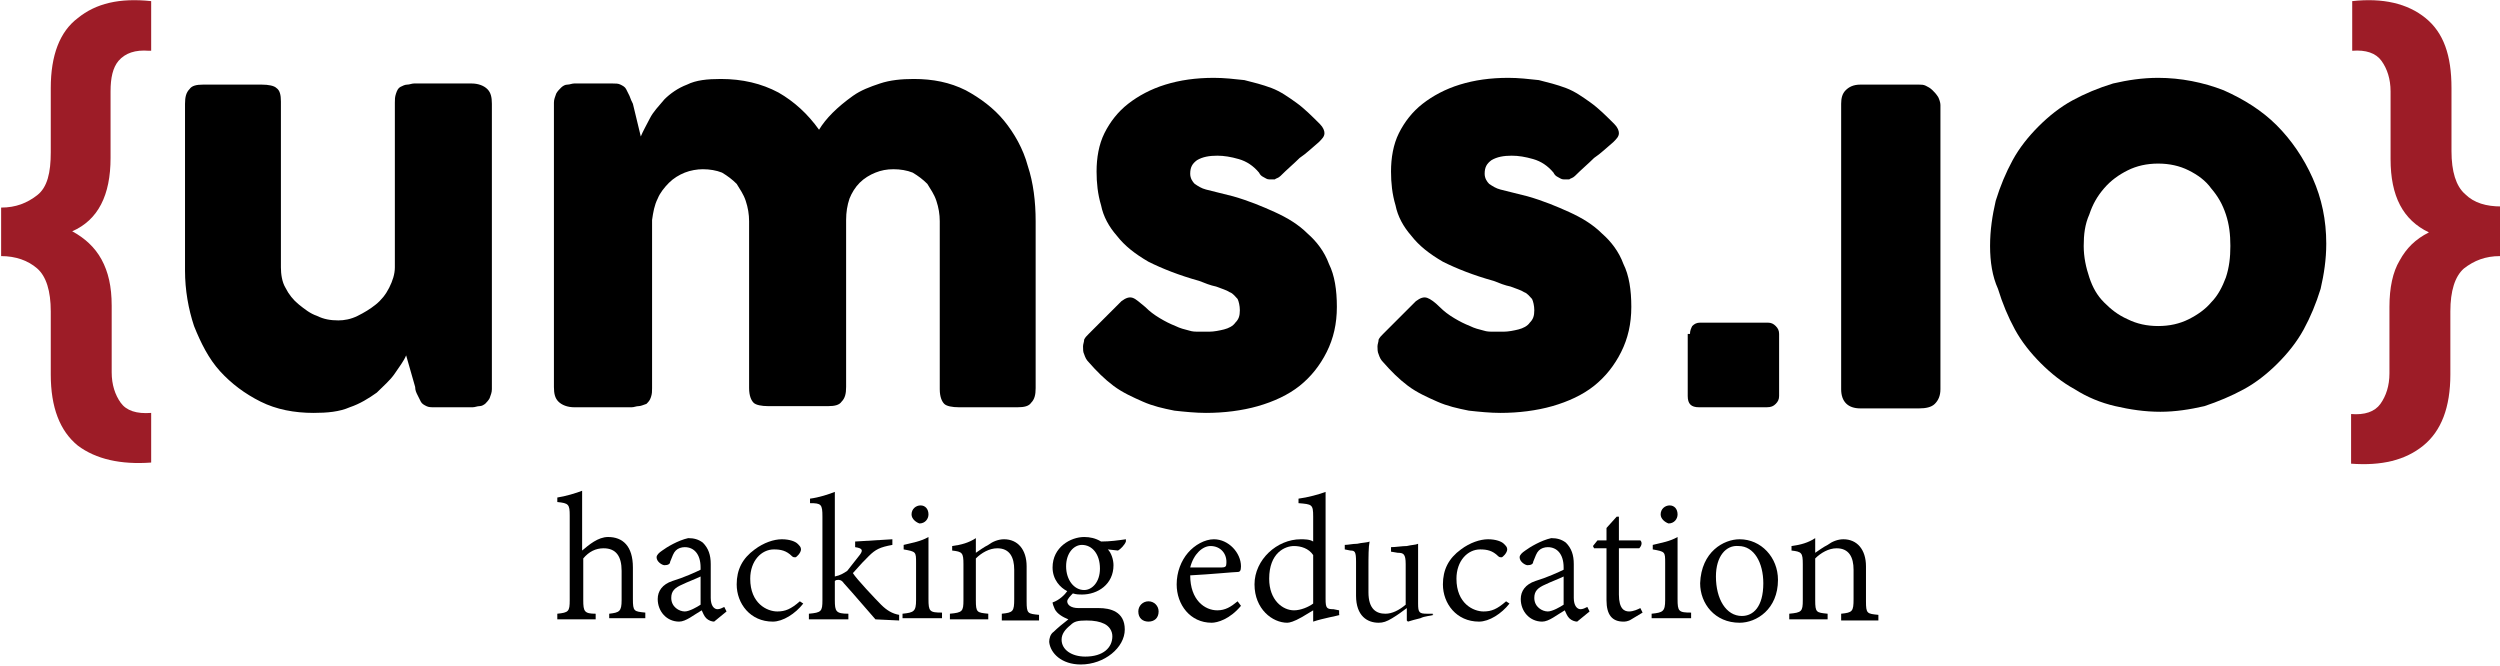
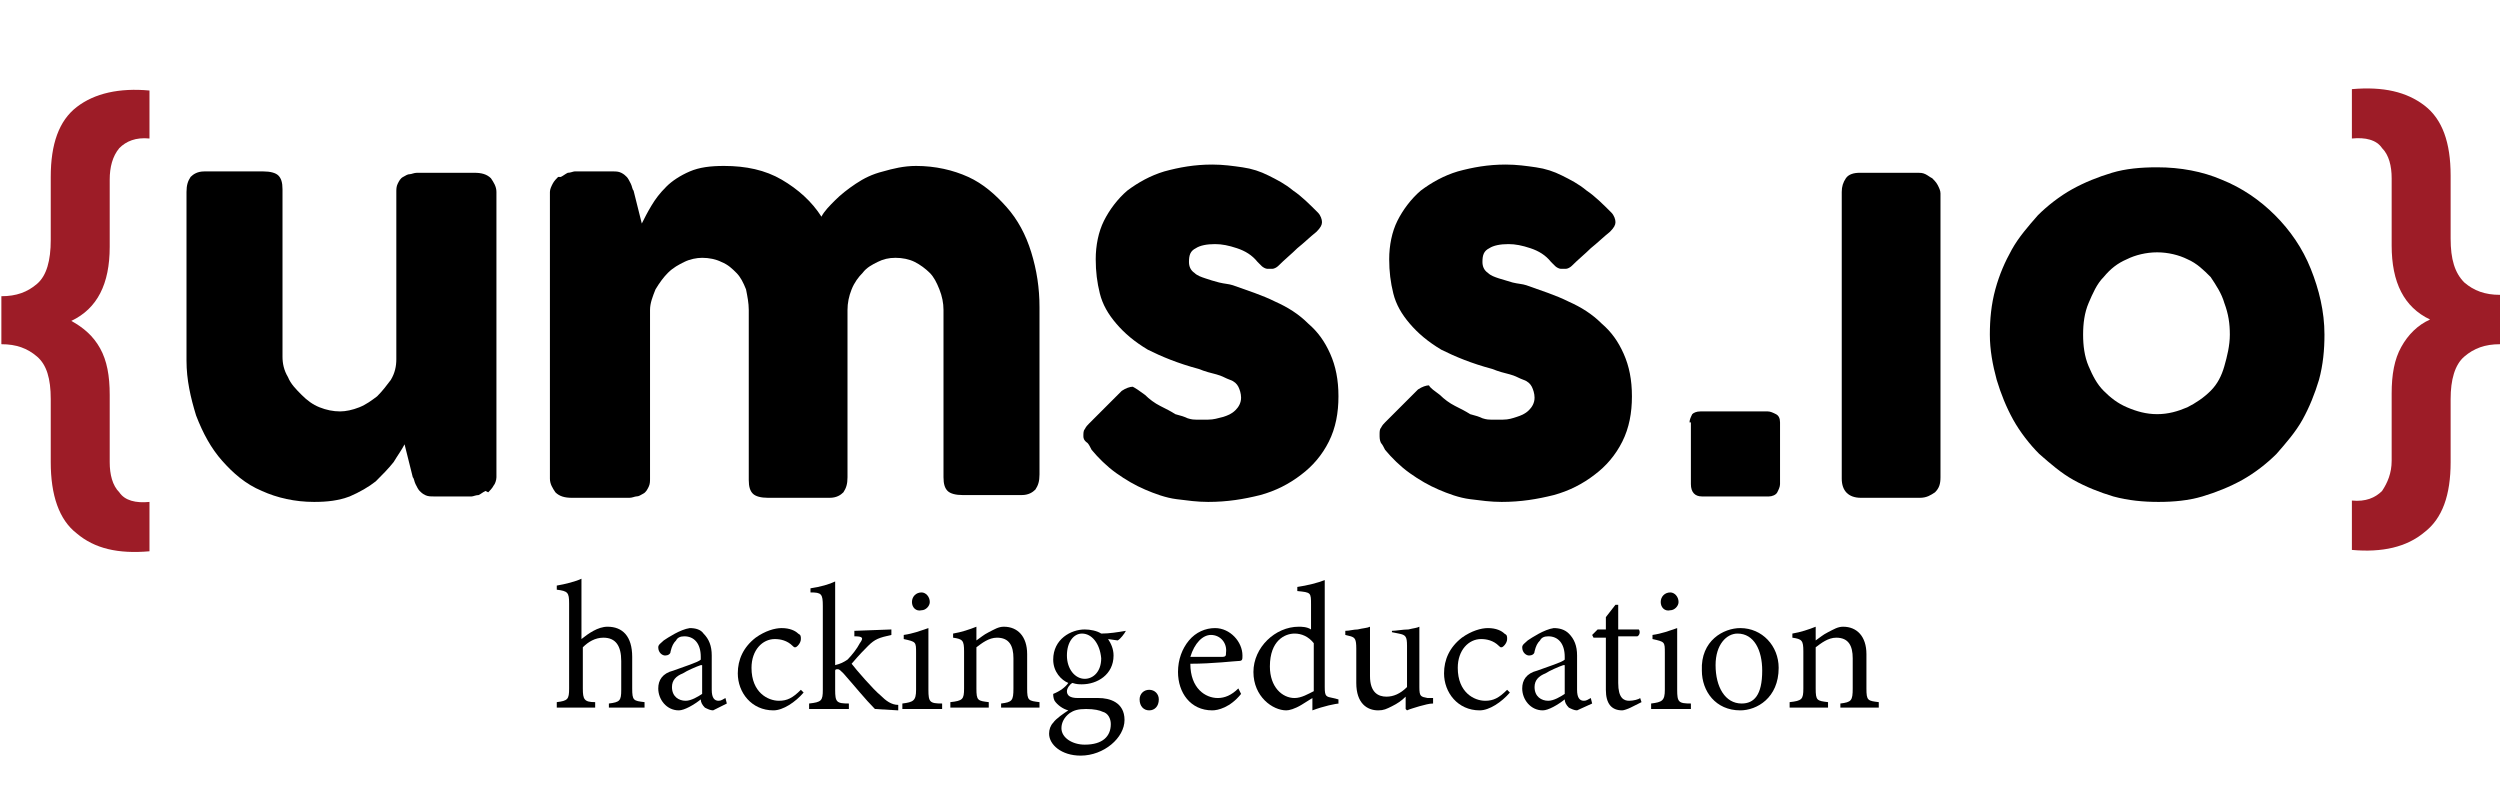
- <svg xmlns="http://www.w3.org/2000/svg" version="1.1" id="Layer_1" x="0px" y="0px" viewBox="0 0 221.6 59" style="enable-background:new 0 0 221.6 59;" xml:space="preserve">
+ <svg xmlns="http://www.w3.org/2000/svg" version="1.1" id="Layer_1" x="0px" y="0px" viewBox="0 0 182.3 59" style="enable-background:new 0 0 182.3 59;" xml:space="preserve">
  <style type="text/css">
	.st0{fill:#9D1C27;}
</style>
  <g>
    <g>
-       <path class="st0" d="M13.2,4.5c-1.2-0.1-2.1,0.2-2.7,0.9C10,6,9.8,6.9,9.8,8.1V14c0,3.3-1.1,5.5-3.4,6.5c1.1,0.6,2,1.4,2.6,2.5    c0.6,1.1,0.9,2.4,0.9,4.1V33c0,1.1,0.3,2,0.8,2.7c0.5,0.7,1.4,1,2.7,0.9v4.4c-2.7,0.2-4.9-0.3-6.5-1.5c-1.6-1.3-2.4-3.4-2.4-6.3    v-5.6c0-1.8-0.4-3.1-1.2-3.8c-0.8-0.7-1.9-1.1-3.2-1.1v-4.3c1.3,0,2.3-0.4,3.2-1.1s1.2-2,1.2-3.8V7.8c0-2.9,0.8-5,2.4-6.2    c1.6-1.3,3.7-1.8,6.5-1.5V4.5z" />
-       <path d="M43.1,35.7c-0.2,0.2-0.4,0.3-0.6,0.3c-0.2,0-0.4,0.1-0.6,0.1h-3.4c-0.3,0-0.5,0-0.7-0.1c-0.2-0.1-0.4-0.2-0.5-0.4    c-0.1-0.2-0.2-0.4-0.3-0.6c-0.1-0.2-0.2-0.4-0.2-0.7L36,31.5c-0.2,0.5-0.6,1-1,1.6c-0.4,0.6-1,1.1-1.6,1.7c-0.7,0.5-1.5,1-2.4,1.3    c-0.9,0.4-2,0.5-3.2,0.5c-1.7,0-3.3-0.3-4.7-1c-1.4-0.7-2.6-1.6-3.6-2.7c-1-1.1-1.7-2.5-2.3-4c-0.5-1.5-0.8-3.2-0.8-4.9V9.2    c0-0.6,0.1-1,0.4-1.3c0.2-0.3,0.6-0.4,1.2-0.4h5.2c0.6,0,1.1,0.1,1.3,0.3C24.8,8,24.9,8.4,24.9,9v14.7c0,0.6,0.1,1.3,0.4,1.8    c0.3,0.6,0.7,1.1,1.2,1.5c0.5,0.4,1,0.8,1.6,1c0.6,0.3,1.2,0.4,1.9,0.4c0.5,0,1.1-0.1,1.7-0.4c0.6-0.3,1.1-0.6,1.6-1    c0.5-0.4,0.9-0.9,1.2-1.5c0.3-0.6,0.5-1.2,0.5-1.8V9.1c0-0.3,0-0.5,0.1-0.8c0.1-0.3,0.2-0.5,0.4-0.6c0.2-0.1,0.4-0.2,0.6-0.2    c0.2,0,0.4-0.1,0.6-0.1h5.1c0.6,0,1.1,0.2,1.4,0.5c0.3,0.3,0.4,0.7,0.4,1.3v25.3c0,0.3-0.1,0.5-0.2,0.8c-0.1,0.2-0.3,0.4-0.5,0.6    L43.1,35.7z" />
-       <path d="M49.7,7.8c0.2-0.2,0.4-0.3,0.6-0.3c0.2,0,0.4-0.1,0.6-0.1h3.4c0.3,0,0.5,0,0.7,0.1c0.2,0.1,0.4,0.2,0.5,0.4    c0.1,0.2,0.2,0.4,0.3,0.6C55.9,8.8,56,9,56.1,9.2l0.7,2.9c0.2-0.5,0.5-1,0.8-1.6c0.3-0.6,0.8-1.1,1.3-1.7c0.5-0.5,1.2-1,2-1.3    c0.8-0.4,1.8-0.5,3-0.5c1.9,0,3.6,0.4,5.1,1.2c1.4,0.8,2.6,1.9,3.6,3.3c0.3-0.5,0.7-1,1.2-1.5c0.5-0.5,1.1-1,1.8-1.5    c0.7-0.5,1.5-0.8,2.4-1.1c0.9-0.3,1.9-0.4,3-0.4c1.7,0,3.2,0.3,4.6,1c1.3,0.7,2.5,1.6,3.4,2.7c0.9,1.1,1.7,2.5,2.1,4    c0.5,1.5,0.7,3.2,0.7,4.9v14.8c0,0.6-0.1,1-0.4,1.3c-0.2,0.3-0.6,0.4-1.2,0.4H85c-0.6,0-1.1-0.1-1.3-0.3c-0.2-0.2-0.4-0.6-0.4-1.3    V19.6c0-0.6-0.1-1.2-0.3-1.8c-0.2-0.6-0.5-1-0.8-1.5c-0.4-0.4-0.8-0.7-1.3-1c-0.5-0.2-1.1-0.3-1.7-0.3c-0.6,0-1.1,0.1-1.6,0.3    c-0.5,0.2-1,0.5-1.4,0.9c-0.4,0.4-0.7,0.9-0.9,1.4c-0.2,0.6-0.3,1.2-0.3,1.9v14.8c0,0.6-0.1,1-0.4,1.3c-0.2,0.3-0.6,0.4-1.2,0.4    h-0.5h-0.2h-4.6c-0.6,0-1.1-0.1-1.3-0.3c-0.2-0.2-0.4-0.6-0.4-1.3V19.6c0-0.6-0.1-1.2-0.3-1.8c-0.2-0.6-0.5-1-0.8-1.5    c-0.4-0.4-0.8-0.7-1.3-1c-0.5-0.2-1.1-0.3-1.7-0.3c-0.5,0-1.1,0.1-1.6,0.3c-0.5,0.2-1,0.5-1.4,0.9c-0.4,0.4-0.8,0.9-1,1.4    c-0.3,0.6-0.4,1.2-0.5,1.9v14.9c0,0.3,0,0.5-0.1,0.8c-0.1,0.3-0.2,0.4-0.4,0.6C57,35.9,56.8,36,56.6,36c-0.2,0-0.4,0.1-0.6,0.1    h-5.1c-0.6,0-1.1-0.2-1.4-0.5c-0.3-0.3-0.4-0.7-0.4-1.3V9.1c0-0.3,0.1-0.5,0.2-0.8c0.1-0.2,0.3-0.4,0.5-0.6L49.7,7.8z" />
-       <path d="M101.5,27.2c0.4,0.4,0.8,0.7,1.3,1c0.5,0.3,0.9,0.5,1.4,0.7c0.4,0.2,0.8,0.3,1.2,0.4c0.3,0.1,0.6,0.1,0.7,0.1    c0.3,0,0.6,0,1.1,0c0.4,0,0.9-0.1,1.3-0.2c0.4-0.1,0.8-0.3,1-0.6c0.3-0.3,0.4-0.6,0.4-1.1c0-0.4-0.1-0.8-0.2-1    c-0.2-0.2-0.4-0.5-0.7-0.6c-0.3-0.2-0.7-0.3-1.2-0.5c-0.5-0.1-1-0.3-1.5-0.5c-1.8-0.5-3.3-1.1-4.5-1.7c-1.2-0.7-2.1-1.4-2.8-2.3    c-0.7-0.8-1.2-1.7-1.4-2.7c-0.3-1-0.4-2-0.4-3c0-1.2,0.2-2.4,0.7-3.4c0.5-1,1.2-1.9,2.1-2.6c0.9-0.7,2-1.3,3.3-1.7    c1.3-0.4,2.7-0.6,4.3-0.6c0.9,0,1.8,0.1,2.7,0.2c0.8,0.2,1.6,0.4,2.4,0.7c0.8,0.3,1.5,0.8,2.2,1.3c0.7,0.5,1.4,1.2,2.1,1.9    c0.3,0.3,0.4,0.6,0.4,0.8c0,0.3-0.2,0.5-0.5,0.8c-0.6,0.5-1.1,1-1.7,1.4c-0.5,0.5-1.1,1-1.7,1.6c-0.2,0.2-0.4,0.2-0.5,0.3    c-0.2,0-0.4,0-0.5,0c-0.2,0-0.3-0.1-0.5-0.2c-0.2-0.1-0.3-0.2-0.4-0.4c-0.5-0.6-1.1-1-1.8-1.2c-0.7-0.2-1.3-0.3-1.9-0.3    c-0.7,0-1.3,0.1-1.8,0.4c-0.4,0.3-0.6,0.6-0.6,1.2c0,0.4,0.2,0.7,0.4,0.9c0.3,0.2,0.6,0.4,1,0.5c0.4,0.1,0.8,0.2,1.2,0.3    c0.4,0.1,0.8,0.2,1.2,0.3c1.4,0.4,2.6,0.9,3.7,1.4c1.1,0.5,2.1,1.1,2.9,1.9c0.8,0.7,1.5,1.6,1.9,2.7c0.5,1,0.7,2.3,0.7,3.8    c0,1.5-0.3,2.8-0.9,4c-0.6,1.2-1.4,2.2-2.4,3c-1,0.8-2.3,1.4-3.7,1.8c-1.4,0.4-3,0.6-4.6,0.6c-0.9,0-1.9-0.1-2.8-0.2    c-1-0.2-1.9-0.4-2.8-0.8c-0.9-0.4-1.8-0.8-2.6-1.4c-0.8-0.6-1.5-1.3-2.2-2.1c-0.2-0.2-0.3-0.4-0.4-0.7C96,31.2,96,31,96,30.7    c0-0.2,0.1-0.4,0.1-0.6c0.1-0.2,0.2-0.3,0.4-0.5l2.9-2.9c0.4-0.3,0.7-0.4,1-0.3C100.7,26.5,101,26.8,101.5,27.2z" />
-       <path d="M127.6,27.2c0.4,0.4,0.8,0.7,1.3,1c0.5,0.3,0.9,0.5,1.4,0.7c0.4,0.2,0.8,0.3,1.2,0.4c0.3,0.1,0.6,0.1,0.7,0.1    c0.3,0,0.7,0,1.1,0c0.4,0,0.9-0.1,1.3-0.2c0.4-0.1,0.8-0.3,1-0.6c0.3-0.3,0.4-0.6,0.4-1.1c0-0.4-0.1-0.8-0.2-1    c-0.2-0.2-0.4-0.5-0.7-0.6c-0.3-0.2-0.7-0.3-1.2-0.5c-0.5-0.1-1-0.3-1.5-0.5c-1.8-0.5-3.3-1.1-4.5-1.7c-1.2-0.7-2.1-1.4-2.8-2.3    c-0.7-0.8-1.2-1.7-1.4-2.7c-0.3-1-0.4-2-0.4-3c0-1.2,0.2-2.4,0.7-3.4c0.5-1,1.2-1.9,2.1-2.6c0.9-0.7,2-1.3,3.3-1.7    c1.3-0.4,2.7-0.6,4.3-0.6c0.9,0,1.8,0.1,2.7,0.2c0.8,0.2,1.6,0.4,2.4,0.7c0.8,0.3,1.5,0.8,2.2,1.3c0.7,0.5,1.4,1.2,2.1,1.9    c0.3,0.3,0.4,0.6,0.4,0.8c0,0.3-0.2,0.5-0.5,0.8c-0.6,0.5-1.1,1-1.7,1.4c-0.5,0.5-1.1,1-1.7,1.6c-0.2,0.2-0.4,0.2-0.5,0.3    c-0.2,0-0.4,0-0.5,0c-0.2,0-0.3-0.1-0.5-0.2c-0.2-0.1-0.3-0.2-0.4-0.4c-0.5-0.6-1.1-1-1.8-1.2c-0.7-0.2-1.3-0.3-1.9-0.3    c-0.7,0-1.3,0.1-1.8,0.4c-0.4,0.3-0.6,0.6-0.6,1.2c0,0.4,0.2,0.7,0.4,0.9c0.3,0.2,0.6,0.4,1,0.5c0.4,0.1,0.8,0.2,1.2,0.3    c0.4,0.1,0.8,0.2,1.2,0.3c1.4,0.4,2.6,0.9,3.7,1.4c1.1,0.5,2.1,1.1,2.9,1.9c0.8,0.7,1.5,1.6,1.9,2.7c0.5,1,0.7,2.3,0.7,3.8    c0,1.5-0.3,2.8-0.9,4c-0.6,1.2-1.4,2.2-2.4,3c-1,0.8-2.3,1.4-3.7,1.8c-1.4,0.4-3,0.6-4.6,0.6c-0.9,0-1.9-0.1-2.8-0.2    c-1-0.2-1.9-0.4-2.8-0.8c-0.9-0.4-1.8-0.8-2.6-1.4c-0.8-0.6-1.5-1.3-2.2-2.1c-0.2-0.2-0.3-0.4-0.4-0.7c-0.1-0.2-0.1-0.5-0.1-0.7    c0-0.2,0.1-0.4,0.1-0.6c0.1-0.2,0.2-0.3,0.4-0.5l2.9-2.9c0.4-0.3,0.7-0.4,1-0.3C126.8,26.5,127.2,26.8,127.6,27.2z" />
-       <path d="M149.8,29.6c0-0.3,0.1-0.5,0.2-0.7c0.2-0.2,0.4-0.3,0.7-0.3h6c0.3,0,0.5,0.1,0.7,0.3c0.2,0.2,0.3,0.4,0.3,0.7v5.5    c0,0.3-0.1,0.5-0.3,0.7c-0.2,0.2-0.4,0.3-0.8,0.3h-6c-0.7,0-1-0.3-1-1V29.6z" />
-       <path d="M163.2,9.2c0-0.5,0.1-0.9,0.4-1.2c0.3-0.3,0.7-0.5,1.3-0.5h5.2c0.2,0,0.4,0,0.6,0.1c0.2,0.1,0.4,0.2,0.6,0.4    c0.2,0.2,0.3,0.3,0.5,0.6c0.1,0.2,0.2,0.5,0.2,0.7v25.2c0,0.6-0.2,1-0.5,1.3c-0.3,0.3-0.8,0.4-1.4,0.4h-5.2    c-1.1,0-1.7-0.6-1.7-1.7V9.2z" />
-       <path d="M176.4,21.8c0-1.4,0.2-2.7,0.5-4c0.4-1.3,0.9-2.5,1.5-3.6c0.6-1.1,1.4-2.1,2.3-3c0.9-0.9,1.9-1.7,3-2.3    c1.1-0.6,2.3-1.1,3.6-1.5c1.3-0.3,2.6-0.5,4-0.5c2,0,4,0.4,5.8,1.1c1.8,0.8,3.4,1.8,4.7,3.1c1.3,1.3,2.4,2.9,3.2,4.7    c0.8,1.8,1.2,3.7,1.2,5.8c0,1.4-0.2,2.7-0.5,4c-0.4,1.3-0.9,2.5-1.5,3.6c-0.6,1.1-1.4,2.1-2.3,3c-0.9,0.9-1.9,1.7-3,2.3    c-1.1,0.6-2.3,1.1-3.5,1.5c-1.3,0.3-2.6,0.5-3.9,0.5c-1.4,0-2.7-0.2-4-0.5c-1.3-0.3-2.5-0.8-3.6-1.5c-1.1-0.6-2.1-1.4-3-2.3    c-0.9-0.9-1.7-1.9-2.3-3c-0.6-1.1-1.1-2.3-1.5-3.6C176.6,24.5,176.4,23.2,176.4,21.8z M184.7,21.8c0,1,0.2,1.9,0.5,2.8    c0.3,0.9,0.7,1.6,1.3,2.2c0.6,0.6,1.2,1.1,2.1,1.5c0.8,0.4,1.7,0.6,2.7,0.6c1,0,1.9-0.2,2.7-0.6c0.8-0.4,1.5-0.9,2-1.5    c0.6-0.6,1-1.4,1.3-2.2c0.3-0.9,0.4-1.8,0.4-2.8c0-1-0.1-1.9-0.4-2.8c-0.3-0.9-0.7-1.6-1.3-2.3c-0.5-0.7-1.2-1.2-2-1.6    c-0.8-0.4-1.7-0.6-2.7-0.6c-1,0-1.9,0.2-2.7,0.6c-0.8,0.4-1.5,0.9-2.1,1.6c-0.6,0.7-1,1.4-1.3,2.3    C184.8,19.9,184.7,20.8,184.7,21.8z" />
-       <path class="st0" d="M221.6,22.7c-1.3,0-2.3,0.4-3.2,1.1c-0.8,0.7-1.2,2-1.2,3.8v5.6c0,2.9-0.8,5-2.4,6.3    c-1.6,1.3-3.7,1.8-6.4,1.6v-4.4c1.2,0.1,2.1-0.2,2.6-0.9c0.5-0.7,0.8-1.6,0.8-2.7v-5.9c0-1.7,0.3-3.1,0.9-4.1    c0.6-1.1,1.4-1.9,2.6-2.5c-2.3-1.1-3.4-3.2-3.4-6.5V8.1c0-1.1-0.3-2-0.8-2.7c-0.5-0.7-1.4-1-2.6-0.9V0.1c2.7-0.3,4.9,0.2,6.5,1.5    s2.3,3.3,2.3,6.2v5.6c0,1.8,0.4,3.1,1.2,3.8c0.8,0.8,1.9,1.1,3.2,1.1V22.7z" />
+       <path class="st0" d="M10.9,10.1c-1-0.1-1.7,0.2-2.2,0.7C8.2,11.4,8,12.2,8,13.1V18c0,2.7-0.9,4.5-2.8,5.4c0.9,0.5,1.6,1.1,2.1,2    c0.5,0.9,0.7,2,0.7,3.4v4.9c0,0.9,0.2,1.7,0.7,2.2c0.4,0.6,1.2,0.8,2.2,0.7v3.6c-2.3,0.2-4-0.2-5.3-1.3c-1.3-1-1.9-2.8-1.9-5.2    v-4.6c0-1.5-0.3-2.5-1-3.1c-0.7-0.6-1.5-0.9-2.6-0.9v-3.5c1.1,0,1.9-0.3,2.6-0.9c0.7-0.6,1-1.7,1-3.2v-4.6c0-2.4,0.6-4.1,1.9-5.1    c1.3-1,3.1-1.4,5.3-1.2V10.1z" />
+       <path d="M35.4,35.8c-0.2,0.1-0.3,0.2-0.5,0.3c-0.2,0-0.4,0.1-0.5,0.1h-2.8c-0.2,0-0.4,0-0.6-0.1c-0.2-0.1-0.3-0.2-0.4-0.3    c-0.1-0.1-0.2-0.3-0.3-0.5c-0.1-0.2-0.1-0.4-0.2-0.5l-0.6-2.4c-0.2,0.4-0.5,0.8-0.8,1.3c-0.4,0.5-0.8,0.9-1.3,1.4    c-0.5,0.4-1.2,0.8-1.9,1.1c-0.8,0.3-1.6,0.4-2.6,0.4c-1.4,0-2.7-0.3-3.8-0.8c-1.2-0.5-2.1-1.3-2.9-2.2c-0.8-0.9-1.4-2-1.9-3.3    c-0.4-1.3-0.7-2.6-0.7-4V14c0-0.5,0.1-0.8,0.3-1.1c0.2-0.2,0.5-0.4,1-0.4h4.3c0.5,0,0.9,0.1,1.1,0.3c0.2,0.2,0.3,0.5,0.3,1V26    c0,0.5,0.1,1,0.4,1.5c0.2,0.5,0.6,0.9,1,1.3c0.4,0.4,0.8,0.7,1.3,0.9c0.5,0.2,1,0.3,1.5,0.3c0.4,0,0.9-0.1,1.4-0.3    c0.5-0.2,0.9-0.5,1.3-0.8c0.4-0.4,0.7-0.8,1-1.2c0.3-0.5,0.4-1,0.4-1.5V14c0-0.2,0-0.4,0.1-0.6c0.1-0.2,0.2-0.4,0.4-0.5    c0.2-0.1,0.3-0.2,0.5-0.2c0.1,0,0.3-0.1,0.5-0.1h4.2c0.5,0,0.9,0.1,1.2,0.4c0.2,0.3,0.4,0.6,0.4,1v20.8c0,0.2-0.1,0.5-0.2,0.6    c-0.1,0.2-0.3,0.4-0.4,0.5L35.4,35.8z" />
+       <path d="M40.9,12.9c0.2-0.1,0.3-0.2,0.5-0.3c0.2,0,0.4-0.1,0.5-0.1h2.8c0.2,0,0.4,0,0.6,0.1c0.2,0.1,0.3,0.2,0.4,0.3    c0.1,0.1,0.2,0.3,0.3,0.5c0.1,0.2,0.1,0.4,0.2,0.5l0.6,2.4c0.2-0.4,0.4-0.8,0.7-1.3c0.3-0.5,0.6-0.9,1.1-1.4    c0.4-0.4,1-0.8,1.7-1.1c0.7-0.3,1.5-0.4,2.5-0.4c1.6,0,3,0.3,4.2,1c1.2,0.7,2.2,1.6,2.9,2.7c0.2-0.4,0.6-0.8,1-1.2    c0.4-0.4,0.9-0.8,1.5-1.2c0.6-0.4,1.2-0.7,2-0.9c0.7-0.2,1.5-0.4,2.4-0.4c1.4,0,2.7,0.3,3.8,0.8c1.1,0.5,2,1.3,2.8,2.2    c0.8,0.9,1.4,2,1.8,3.3c0.4,1.3,0.6,2.6,0.6,4v12.2c0,0.5-0.1,0.8-0.3,1.1c-0.2,0.2-0.5,0.4-1,0.4h-4.3c-0.5,0-0.9-0.1-1.1-0.3    c-0.2-0.2-0.3-0.5-0.3-1V22.6c0-0.5-0.1-1-0.3-1.5c-0.2-0.5-0.4-0.9-0.7-1.2c-0.3-0.3-0.7-0.6-1.1-0.8c-0.4-0.2-0.9-0.3-1.4-0.3    c-0.5,0-0.9,0.1-1.3,0.3c-0.4,0.2-0.8,0.4-1.1,0.8c-0.3,0.3-0.6,0.7-0.8,1.2c-0.2,0.5-0.3,1-0.3,1.5v12.2c0,0.5-0.1,0.8-0.3,1.1    c-0.2,0.2-0.5,0.4-1,0.4h-0.4h-0.1H56c-0.5,0-0.9-0.1-1.1-0.3c-0.2-0.2-0.3-0.5-0.3-1V22.6c0-0.5-0.1-1-0.2-1.5    c-0.2-0.5-0.4-0.9-0.7-1.2c-0.3-0.3-0.6-0.6-1.1-0.8c-0.4-0.2-0.9-0.3-1.4-0.3c-0.4,0-0.9,0.1-1.3,0.3c-0.4,0.2-0.8,0.4-1.2,0.8    c-0.3,0.3-0.6,0.7-0.9,1.2c-0.2,0.5-0.4,1-0.4,1.5v12.3c0,0.2,0,0.4-0.1,0.6c-0.1,0.2-0.2,0.4-0.4,0.5c-0.2,0.1-0.3,0.2-0.5,0.2    c-0.1,0-0.3,0.1-0.5,0.1h-4.2c-0.5,0-0.9-0.1-1.2-0.4c-0.2-0.3-0.4-0.6-0.4-1V14c0-0.2,0.1-0.4,0.2-0.6c0.1-0.2,0.3-0.4,0.4-0.5    L40.9,12.9z" />
+       <path d="M83.5,28.8c0.3,0.3,0.7,0.6,1.1,0.8c0.4,0.2,0.8,0.4,1.1,0.6c0.4,0.1,0.7,0.2,0.9,0.3c0.3,0.1,0.5,0.1,0.6,0.1    c0.2,0,0.5,0,0.9,0c0.4,0,0.7-0.1,1.1-0.2c0.3-0.1,0.6-0.2,0.9-0.5c0.2-0.2,0.4-0.5,0.4-0.9c0-0.3-0.1-0.6-0.2-0.8    c-0.1-0.2-0.3-0.4-0.6-0.5c-0.3-0.1-0.6-0.3-1-0.4c-0.4-0.1-0.8-0.2-1.3-0.4c-1.5-0.4-2.7-0.9-3.7-1.4c-1-0.6-1.7-1.2-2.3-1.9    c-0.6-0.7-1-1.4-1.2-2.2c-0.2-0.8-0.3-1.6-0.3-2.5c0-1,0.2-2,0.6-2.8c0.4-0.8,1-1.6,1.7-2.2c0.8-0.6,1.7-1.1,2.7-1.4    c1.1-0.3,2.2-0.5,3.5-0.5c0.8,0,1.5,0.1,2.2,0.2c0.7,0.1,1.3,0.3,1.9,0.6c0.6,0.3,1.2,0.6,1.8,1.1c0.6,0.4,1.2,1,1.8,1.6    c0.2,0.2,0.3,0.5,0.3,0.7c0,0.2-0.1,0.4-0.4,0.7c-0.5,0.4-0.9,0.8-1.4,1.2c-0.4,0.4-0.9,0.8-1.4,1.3c-0.1,0.1-0.3,0.2-0.4,0.2    c-0.1,0-0.3,0-0.4,0c-0.1,0-0.3-0.1-0.4-0.2c-0.1-0.1-0.2-0.2-0.3-0.3c-0.4-0.5-0.9-0.8-1.5-1c-0.6-0.2-1.1-0.3-1.6-0.3    c-0.6,0-1.1,0.1-1.4,0.3c-0.4,0.2-0.5,0.5-0.5,1c0,0.3,0.1,0.6,0.4,0.8c0.2,0.2,0.5,0.3,0.8,0.4c0.3,0.1,0.6,0.2,1,0.3    c0.4,0.1,0.7,0.1,1,0.2c1.1,0.4,2.1,0.7,3.1,1.2c0.9,0.4,1.7,0.9,2.4,1.6c0.7,0.6,1.2,1.3,1.6,2.2c0.4,0.9,0.6,1.9,0.6,3.1    c0,1.2-0.2,2.3-0.7,3.3c-0.5,1-1.2,1.8-2,2.4c-0.9,0.7-1.9,1.2-3,1.5c-1.2,0.3-2.4,0.5-3.8,0.5c-0.8,0-1.5-0.1-2.3-0.2    c-0.8-0.1-1.6-0.4-2.3-0.7c-0.7-0.3-1.4-0.7-2.1-1.2c-0.7-0.5-1.3-1.1-1.8-1.7c-0.1-0.2-0.2-0.4-0.3-0.5C79,32.1,79,31.9,79,31.8    c0-0.2,0-0.4,0.1-0.5c0.1-0.2,0.2-0.3,0.3-0.4l2.4-2.4c0.3-0.2,0.6-0.3,0.8-0.3C82.8,28.3,83.1,28.5,83.5,28.8z" />
+       <path d="M105,28.8c0.3,0.3,0.7,0.6,1.1,0.8c0.4,0.2,0.8,0.4,1.1,0.6c0.4,0.1,0.7,0.2,0.9,0.3c0.3,0.1,0.5,0.1,0.6,0.1    c0.2,0,0.5,0,0.9,0c0.4,0,0.7-0.1,1-0.2c0.3-0.1,0.6-0.2,0.9-0.5c0.2-0.2,0.4-0.5,0.4-0.9c0-0.3-0.1-0.6-0.2-0.8    c-0.1-0.2-0.3-0.4-0.6-0.5c-0.3-0.1-0.6-0.3-1-0.4c-0.4-0.1-0.8-0.2-1.3-0.4c-1.5-0.4-2.7-0.9-3.7-1.4c-1-0.6-1.7-1.2-2.3-1.9    c-0.6-0.7-1-1.4-1.2-2.2c-0.2-0.8-0.3-1.6-0.3-2.5c0-1,0.2-2,0.6-2.8c0.4-0.8,1-1.6,1.7-2.2c0.8-0.6,1.7-1.1,2.7-1.4    c1.1-0.3,2.2-0.5,3.5-0.5c0.8,0,1.5,0.1,2.2,0.2c0.7,0.1,1.3,0.3,1.9,0.6c0.6,0.3,1.2,0.6,1.8,1.1c0.6,0.4,1.2,1,1.8,1.6    c0.2,0.2,0.3,0.5,0.3,0.7c0,0.2-0.1,0.4-0.4,0.7c-0.5,0.4-0.9,0.8-1.4,1.2c-0.4,0.4-0.9,0.8-1.4,1.3c-0.1,0.1-0.3,0.2-0.4,0.2    c-0.1,0-0.3,0-0.4,0c-0.1,0-0.3-0.1-0.4-0.2c-0.1-0.1-0.2-0.2-0.3-0.3c-0.4-0.5-0.9-0.8-1.5-1c-0.6-0.2-1.1-0.3-1.6-0.3    c-0.6,0-1.1,0.1-1.4,0.3c-0.4,0.2-0.5,0.5-0.5,1c0,0.3,0.1,0.6,0.4,0.8c0.2,0.2,0.5,0.3,0.8,0.4c0.3,0.1,0.7,0.2,1,0.3    c0.4,0.1,0.7,0.1,1,0.2c1.1,0.4,2.1,0.7,3.1,1.2c0.9,0.4,1.7,0.9,2.4,1.6c0.7,0.6,1.2,1.3,1.6,2.2c0.4,0.9,0.6,1.9,0.6,3.1    c0,1.2-0.2,2.3-0.7,3.3c-0.5,1-1.2,1.8-2,2.4c-0.9,0.7-1.9,1.2-3,1.5c-1.2,0.3-2.4,0.5-3.8,0.5c-0.8,0-1.5-0.1-2.3-0.2    c-0.8-0.1-1.6-0.4-2.3-0.7c-0.7-0.3-1.4-0.7-2.1-1.2c-0.7-0.5-1.3-1.1-1.8-1.7c-0.1-0.2-0.2-0.4-0.3-0.5c-0.1-0.2-0.1-0.4-0.1-0.6    c0-0.2,0-0.4,0.1-0.5c0.1-0.2,0.2-0.3,0.3-0.4l2.4-2.4c0.3-0.2,0.6-0.3,0.8-0.3C104.3,28.3,104.6,28.5,105,28.8z" />
+       <path d="M123.2,30.8c0-0.2,0.1-0.4,0.2-0.6c0.1-0.1,0.3-0.2,0.6-0.2h4.9c0.2,0,0.4,0.1,0.6,0.2c0.2,0.1,0.3,0.3,0.3,0.6v4.5    c0,0.2-0.1,0.4-0.2,0.6c-0.1,0.2-0.4,0.3-0.6,0.3h-4.9c-0.5,0-0.8-0.3-0.8-0.9V30.8z" />
+       <path d="M134.3,14c0-0.4,0.1-0.7,0.3-1c0.2-0.3,0.6-0.4,1-0.4h4.3c0.1,0,0.3,0,0.5,0.1c0.2,0.1,0.3,0.2,0.5,0.3    c0.1,0.1,0.3,0.3,0.4,0.5c0.1,0.2,0.2,0.4,0.2,0.6v20.7c0,0.5-0.1,0.8-0.4,1.1c-0.3,0.2-0.6,0.4-1.1,0.4h-4.3    c-0.9,0-1.4-0.5-1.4-1.4V14z" />
+       <path d="M145.1,24.4c0-1.1,0.1-2.2,0.4-3.3c0.3-1.1,0.7-2,1.2-2.9c0.5-0.9,1.2-1.7,1.9-2.5c0.7-0.7,1.6-1.4,2.5-1.9    c0.9-0.5,1.9-0.9,2.9-1.2c1-0.3,2.1-0.4,3.3-0.4c1.7,0,3.3,0.3,4.7,0.9c1.5,0.6,2.8,1.5,3.9,2.6c1.1,1.1,2,2.4,2.6,3.9    c0.6,1.5,1,3.1,1,4.8c0,1.1-0.1,2.2-0.4,3.3c-0.3,1-0.7,2-1.2,2.9c-0.5,0.9-1.2,1.7-1.9,2.5c-0.7,0.7-1.6,1.4-2.5,1.9    c-0.9,0.5-1.9,0.9-2.9,1.2c-1,0.3-2.1,0.4-3.2,0.4c-1.1,0-2.2-0.1-3.3-0.4c-1-0.3-2-0.7-2.9-1.2c-0.9-0.5-1.7-1.2-2.5-1.9    c-0.7-0.7-1.4-1.6-1.9-2.5c-0.5-0.9-0.9-1.9-1.2-2.9C145.3,26.6,145.1,25.5,145.1,24.4z M151.9,24.4c0,0.8,0.1,1.6,0.4,2.3    c0.3,0.7,0.6,1.3,1.1,1.8c0.5,0.5,1,0.9,1.7,1.2c0.7,0.3,1.4,0.5,2.2,0.5c0.8,0,1.5-0.2,2.2-0.5c0.6-0.3,1.2-0.7,1.7-1.2    c0.5-0.5,0.8-1.1,1-1.8c0.2-0.7,0.4-1.5,0.4-2.3c0-0.8-0.1-1.5-0.4-2.3c-0.2-0.7-0.6-1.3-1-1.9c-0.5-0.5-1-1-1.7-1.3    c-0.6-0.3-1.4-0.5-2.2-0.5c-0.8,0-1.6,0.2-2.2,0.5c-0.7,0.3-1.2,0.7-1.7,1.3c-0.5,0.5-0.8,1.2-1.1,1.9    C152,22.8,151.9,23.6,151.9,24.4z" />
+       <path class="st0" d="M182.3,25.1c-1.1,0-1.9,0.3-2.6,0.9c-0.7,0.6-1,1.7-1,3.1v4.6c0,2.4-0.6,4.1-1.9,5.1    c-1.3,1.1-3.1,1.5-5.3,1.3v-3.6c1,0.1,1.7-0.2,2.2-0.7c0.4-0.6,0.7-1.3,0.7-2.2v-4.9c0-1.4,0.2-2.5,0.7-3.4c0.5-0.9,1.2-1.6,2.1-2    c-1.9-0.9-2.8-2.7-2.8-5.4v-4.9c0-0.9-0.2-1.7-0.7-2.2c-0.4-0.6-1.2-0.8-2.2-0.7V6.5c2.3-0.2,4,0.2,5.3,1.2c1.3,1,1.9,2.7,1.9,5.1    v4.6c0,1.5,0.3,2.5,1,3.2c0.7,0.6,1.5,0.9,2.6,0.9V25.1z" />
    </g>
    <g>
-       <path d="M54,54.9v-0.5c0.9-0.1,1.1-0.2,1.1-1.2v-2.6c0-1.3-0.5-2-1.6-2c-0.7,0-1.3,0.3-1.8,0.9v3.7c0,1,0.1,1.2,1.1,1.2v0.5h-3.4    v-0.5c1-0.1,1.1-0.2,1.1-1.2v-7.5c0-1-0.1-1.1-1.1-1.2v-0.4c0.7-0.1,1.7-0.4,2.2-0.6v5.3c0.6-0.5,1.4-1.2,2.3-1.2    c1.3,0,2.2,0.8,2.2,2.7v2.8c0,1.1,0.1,1.1,1.1,1.2v0.5H54z" />
-       <path d="M63.3,55.1c-0.2,0-0.5-0.1-0.7-0.3c-0.2-0.2-0.3-0.5-0.4-0.7c-0.7,0.4-1.4,1-2,1c-1.1,0-1.9-0.9-1.9-2    c0-0.7,0.4-1.3,1.3-1.6c1-0.3,2.1-0.8,2.5-1v-0.2c0-1.2-0.6-1.8-1.4-1.8c-0.3,0-0.6,0.1-0.8,0.3c-0.2,0.2-0.3,0.5-0.5,1    c0,0.2-0.2,0.3-0.5,0.3c-0.2,0-0.7-0.3-0.7-0.7c0-0.2,0.2-0.4,0.5-0.6c0.4-0.3,1.4-0.9,2.3-1.1c0.5,0,0.9,0.1,1.3,0.4    c0.5,0.5,0.7,1.1,0.7,1.9v3c0,0.7,0.3,1,0.6,1c0.2,0,0.4-0.1,0.6-0.2l0.2,0.4L63.3,55.1z M62.1,51.1c-0.4,0.2-1.2,0.5-1.6,0.7    c-0.7,0.3-1,0.6-1,1.2c0,0.8,0.7,1.2,1.2,1.2c0.4,0,1.1-0.4,1.4-0.6V51.1z" />
-       <path d="M71.2,53.5c-0.7,0.9-1.8,1.6-2.7,1.6c-2,0-3.2-1.6-3.2-3.3c0-1.3,0.5-2.3,1.6-3.1c0.8-0.6,1.7-0.9,2.4-0.9h0    c0.7,0,1.2,0.2,1.4,0.4c0.2,0.2,0.3,0.3,0.3,0.5c0,0.3-0.4,0.7-0.5,0.7c-0.1,0-0.2,0-0.3-0.1c-0.5-0.5-1-0.6-1.6-0.6    c-1.1,0-2.1,1-2.1,2.6c0,2.2,1.5,2.9,2.4,2.9c0.7,0,1.2-0.2,2-0.9L71.2,53.5z" />
-       <path d="M77.6,54.9c-0.8-0.9-1.8-2.1-2.8-3.2c-0.2-0.3-0.4-0.3-0.5-0.3c-0.1,0-0.2,0-0.3,0.1v1.7c0,1,0.1,1.2,1.2,1.2v0.5h-3.5    v-0.5c1.1-0.1,1.2-0.2,1.2-1.2v-7.4c0-1.1-0.1-1.2-1.1-1.2v-0.4c0.8-0.1,1.7-0.4,2.2-0.6v7.5c0.5-0.1,0.8-0.3,1.1-0.5    c0.3-0.4,0.8-1,1.1-1.4c0.3-0.4,0.3-0.6-0.4-0.7V48l3.3-0.2v0.5c-1.1,0.2-1.5,0.4-2.1,1c-0.4,0.4-0.7,0.7-1.4,1.5    c0.3,0.5,2,2.3,2.5,2.8c0.5,0.5,1,0.8,1.6,0.9v0.5L77.6,54.9z" />
-       <path d="M80,54.9v-0.5c1-0.1,1.2-0.2,1.2-1.2v-3.3c0-1,0-1-1.1-1.2v-0.4c0.8-0.2,1.5-0.3,2.2-0.7v5.5c0,1.1,0.1,1.2,1.2,1.2v0.5    H80z M80.8,45.6c0-0.5,0.4-0.8,0.8-0.8c0.4,0,0.7,0.3,0.7,0.8c0,0.4-0.3,0.8-0.8,0.8C81.2,46.3,80.8,46,80.8,45.6z" />
-       <path d="M88.8,54.9v-0.5c1-0.1,1.1-0.2,1.1-1.3v-2.6c0-1.1-0.4-1.9-1.5-1.9c-0.7,0-1.4,0.4-1.9,0.9v3.7c0,1.1,0.1,1.1,1.1,1.2v0.5    h-3.4v-0.5c1.1-0.1,1.2-0.2,1.2-1.2V50c0-1-0.1-1.1-1-1.2v-0.4c0.8-0.1,1.5-0.3,2.1-0.7V49c0.3-0.2,0.7-0.5,1.1-0.7    c0.4-0.3,0.9-0.5,1.4-0.5c1.2,0,2,0.9,2,2.4v3.1c0,1.1,0.1,1.1,1.1,1.2v0.5H88.8z" />
-       <path d="M99.8,48c-0.1,0.3-0.5,0.7-0.7,0.8l-0.9-0.1c0.3,0.3,0.5,0.9,0.5,1.4c0,1.7-1.4,2.6-2.8,2.6c-0.2,0-0.5,0-0.8-0.1    c-0.2,0.2-0.5,0.5-0.5,0.7c0,0.3,0.3,0.6,1,0.6c0.6,0,1.2,0,1.8,0c1,0,2.3,0.3,2.3,1.9c0,1.6-1.8,3.1-3.9,3.1c-1.7,0-2.7-1-2.8-2    c0-0.3,0.1-0.7,0.4-0.9c0.3-0.3,0.9-0.8,1.3-1.1c-0.5-0.2-1-0.5-1.2-0.9c-0.1-0.2-0.2-0.5-0.2-0.6c0.6-0.2,1.1-0.7,1.3-1    c-0.6-0.3-1.3-1-1.3-2.1c0-1.8,1.6-2.7,2.8-2.7h0c0.5,0,1,0.1,1.5,0.4c0.8,0,1.5-0.1,2.2-0.2L99.8,48z M96.3,55    c-0.8,0-1.1,0.1-1.4,0.4c-0.5,0.4-0.8,0.8-0.8,1.3c0,0.9,0.9,1.5,2.1,1.5c1.6,0,2.4-0.8,2.4-1.8c0-0.5-0.3-0.9-0.7-1.1    C97.5,55.1,97,55,96.3,55L96.3,55z M95.9,48.3c-0.7,0-1.4,0.7-1.4,1.9c0,1.2,0.7,2.1,1.6,2.1c0.7,0,1.4-0.7,1.4-1.9    C97.5,49.1,96.8,48.3,95.9,48.3L95.9,48.3z" />
-       <path d="M101.8,55.1c-0.5,0-0.9-0.3-0.9-0.9c0-0.5,0.4-0.9,0.9-0.9c0.5,0,0.9,0.4,0.9,0.9C102.7,54.8,102.3,55.1,101.8,55.1    L101.8,55.1z" />
-       <path d="M110,53.7c-1,1.2-2.1,1.5-2.6,1.5c-1.9,0-3.1-1.6-3.1-3.4c0-1.1,0.4-2.1,1-2.8c0.6-0.7,1.5-1.2,2.3-1.2h0    c1.3,0,2.4,1.2,2.4,2.4c0,0.4-0.1,0.5-0.3,0.5c-0.3,0-2.3,0.2-4.2,0.3c0,2.2,1.3,3.1,2.4,3.1c0.7,0,1.2-0.3,1.8-0.8L110,53.7z     M107.3,48.4c-0.7,0-1.5,0.7-1.8,1.9c0.9,0,1.9,0,2.8,0c0.3,0,0.4-0.1,0.4-0.3C108.8,49.1,108.2,48.4,107.3,48.4L107.3,48.4z" />
-       <path d="M118.8,54.5c-0.3,0.1-1.5,0.3-2.4,0.6v-1l-1,0.6c-0.7,0.4-1.1,0.5-1.3,0.5c-1.3,0-2.9-1.2-2.9-3.4c0-2.2,2-4,4.1-4    c0.3,0,0.8,0,1.1,0.2v-2.2c0-1.1-0.1-1.1-1.3-1.2v-0.4c0.8-0.1,1.9-0.4,2.4-0.6v9.5c0,0.8,0.1,0.9,0.7,0.9l0.5,0.1V54.5z     M116.4,49.2c-0.4-0.6-1.1-0.8-1.7-0.8c-0.8,0-2.2,0.6-2.2,2.9c0,1.9,1.2,2.8,2.2,2.8c0.6,0,1.3-0.3,1.7-0.6V49.2z" />
-       <path d="M127.1,54.5c-0.3,0.1-0.8,0.1-1.2,0.3c-0.4,0.1-0.8,0.2-1.1,0.3l-0.1-0.1v-1.1c-0.4,0.3-0.8,0.6-1.3,0.9    c-0.5,0.3-0.8,0.4-1.2,0.4c-1,0-2-0.6-2-2.4v-3c0-0.9-0.1-1-0.5-1l-0.5-0.1v-0.4c0.3,0,0.7-0.1,1.1-0.1c0.4-0.1,0.9-0.1,1.1-0.2    c-0.1,0.5-0.1,1.3-0.1,2.4v2.1c0,1.5,0.7,1.9,1.5,1.9c0.6,0,1.2-0.3,1.8-0.8v-3.6c0-0.9-0.2-1-0.7-1l-0.6-0.1v-0.4    c0.4,0,1-0.1,1.4-0.1c0.4-0.1,0.8-0.1,1-0.2v5.3c0,0.8,0.1,0.9,0.8,0.9l0.5,0V54.5z" />
-       <path d="M133.8,53.5c-0.7,0.9-1.8,1.6-2.7,1.6c-2,0-3.2-1.6-3.2-3.3c0-1.3,0.5-2.3,1.6-3.1c0.8-0.6,1.7-0.9,2.4-0.9h0    c0.7,0,1.2,0.2,1.4,0.4c0.2,0.2,0.3,0.3,0.3,0.5c0,0.3-0.4,0.7-0.5,0.7c-0.1,0-0.2,0-0.3-0.1c-0.5-0.5-1-0.6-1.6-0.6    c-1.1,0-2.1,1-2.1,2.6c0,2.2,1.5,2.9,2.4,2.9c0.7,0,1.2-0.2,2-0.9L133.8,53.5z" />
-       <path d="M139.8,55.1c-0.2,0-0.5-0.1-0.7-0.3c-0.2-0.2-0.3-0.5-0.4-0.7c-0.7,0.4-1.4,1-2,1c-1.1,0-1.9-0.9-1.9-2    c0-0.7,0.4-1.3,1.3-1.6c1-0.3,2.1-0.8,2.5-1v-0.2c0-1.2-0.6-1.8-1.4-1.8c-0.3,0-0.6,0.1-0.8,0.3c-0.2,0.2-0.3,0.5-0.5,1    c0,0.2-0.2,0.3-0.5,0.3c-0.2,0-0.7-0.3-0.7-0.7c0-0.2,0.2-0.4,0.5-0.6c0.4-0.3,1.4-0.9,2.3-1.1c0.5,0,0.9,0.1,1.3,0.4    c0.5,0.5,0.7,1.1,0.7,1.9v3c0,0.7,0.3,1,0.6,1c0.2,0,0.4-0.1,0.6-0.2l0.2,0.4L139.8,55.1z M138.6,51.1c-0.4,0.2-1.2,0.5-1.6,0.7    c-0.7,0.3-1,0.6-1,1.2c0,0.8,0.7,1.2,1.2,1.2c0.4,0,1.1-0.4,1.4-0.6V51.1z" />
-       <path d="M144.6,54.9c-0.3,0.2-0.6,0.2-0.7,0.2c-1,0-1.5-0.6-1.5-1.9v-4.6h-1.1l-0.1-0.2l0.4-0.5h0.8v-1.1l0.9-1l0.2,0v2.1h1.9    c0.2,0.2,0.1,0.5-0.1,0.7h-1.8v4.1c0,1.3,0.5,1.5,0.9,1.5c0.4,0,0.8-0.2,1-0.3l0.2,0.4L144.6,54.9z" />
-       <path d="M146.4,54.9v-0.5c1-0.1,1.2-0.2,1.2-1.2v-3.3c0-1,0-1-1.1-1.2v-0.4c0.8-0.2,1.5-0.3,2.2-0.7v5.5c0,1.1,0.1,1.2,1.2,1.2    v0.5H146.4z M147.2,45.6c0-0.5,0.4-0.8,0.8-0.8c0.4,0,0.7,0.3,0.7,0.8c0,0.4-0.3,0.8-0.8,0.8C147.6,46.3,147.2,46,147.2,45.6z" />
-       <path d="M154.2,47.8c1.9,0,3.4,1.6,3.4,3.6c0,2.6-1.9,3.8-3.4,3.8c-2.2,0-3.5-1.7-3.5-3.5C150.8,48.9,152.8,47.8,154.2,47.8    L154.2,47.8z M152.1,51.1c0,2,0.9,3.5,2.3,3.5c1,0,1.9-0.8,1.9-2.9c0-1.8-0.8-3.3-2.2-3.3C153,48.3,152.1,49.3,152.1,51.1z" />
-       <path d="M163.2,54.9v-0.5c1-0.1,1.1-0.2,1.1-1.3v-2.6c0-1.1-0.4-1.9-1.5-1.9c-0.7,0-1.4,0.4-1.9,0.9v3.7c0,1.1,0.1,1.1,1.1,1.2    v0.5h-3.4v-0.5c1.1-0.1,1.2-0.2,1.2-1.2V50c0-1-0.1-1.1-1-1.2v-0.4c0.8-0.1,1.5-0.3,2.1-0.7V49c0.3-0.2,0.7-0.5,1.1-0.7    c0.4-0.3,0.9-0.5,1.4-0.5c1.2,0,2,0.9,2,2.4v3.1c0,1.1,0.1,1.1,1.1,1.2v0.5H163.2z" />
+       <path d="M44.4,51.7v-0.4c0.8-0.1,0.9-0.2,0.9-1v-2.1c0-1.1-0.4-1.7-1.3-1.7c-0.6,0-1.1,0.3-1.5,0.7v3c0,0.8,0.1,1,0.9,1v0.4h-2.8    v-0.4c0.8-0.1,0.9-0.2,0.9-1v-6.2c0-0.8-0.1-0.9-0.9-1v-0.3c0.6-0.1,1.4-0.3,1.8-0.5v4.4c0.5-0.4,1.2-0.9,1.9-0.9    c1.1,0,1.8,0.7,1.8,2.2v2.3c0,0.9,0.1,0.9,0.9,1v0.4H44.4z" />
+       <path d="M52,51.8c-0.2,0-0.4-0.1-0.6-0.2c-0.2-0.2-0.3-0.4-0.3-0.6c-0.5,0.4-1.2,0.8-1.6,0.8c-0.9,0-1.5-0.8-1.5-1.6    c0-0.6,0.3-1.1,1.1-1.3c0.8-0.3,1.8-0.6,2-0.8v-0.2c0-1-0.5-1.5-1.2-1.5c-0.3,0-0.5,0.1-0.6,0.3c-0.2,0.2-0.3,0.4-0.4,0.8    c0,0.2-0.2,0.3-0.4,0.3c-0.2,0-0.5-0.2-0.5-0.6c0-0.2,0.2-0.3,0.4-0.5c0.3-0.2,1.2-0.8,1.9-0.9c0.4,0,0.8,0.1,1,0.4    c0.4,0.4,0.6,0.9,0.6,1.6v2.5c0,0.6,0.2,0.8,0.5,0.8c0.2,0,0.3-0.1,0.5-0.2l0.1,0.4L52,51.8z M51.1,48.5c-0.3,0.1-1,0.4-1.3,0.6    c-0.5,0.2-0.8,0.5-0.8,1c0,0.7,0.5,1,1,1c0.4,0,0.9-0.3,1.2-0.5V48.5z" />
+       <path d="M58.6,50.5c-0.6,0.7-1.5,1.3-2.2,1.3c-1.6,0-2.6-1.3-2.6-2.7c0-1,0.4-1.9,1.3-2.6c0.7-0.5,1.4-0.7,1.9-0.7h0    c0.6,0,1,0.2,1.2,0.4c0.2,0.1,0.2,0.2,0.2,0.4c0,0.3-0.3,0.6-0.4,0.6c-0.1,0-0.1,0-0.2-0.1c-0.4-0.4-0.9-0.5-1.3-0.5    c-0.9,0-1.7,0.8-1.7,2.1c0,1.8,1.2,2.4,2,2.4c0.6,0,1-0.2,1.6-0.8L58.6,50.5z" />
+       <path d="M63.8,51.7c-0.7-0.7-1.5-1.7-2.3-2.6c-0.2-0.2-0.3-0.3-0.4-0.3c-0.1,0-0.2,0-0.2,0.1v1.4c0,0.9,0.1,1,1,1v0.4H59v-0.4    c0.9-0.1,1-0.2,1-1v-6.1c0-0.9-0.1-1-0.9-1v-0.3c0.7-0.1,1.4-0.3,1.8-0.5v6.1c0.4-0.1,0.6-0.2,0.9-0.4c0.3-0.3,0.7-0.8,0.9-1.2    c0.3-0.4,0.2-0.5-0.4-0.5V46l2.7-0.1v0.4c-0.9,0.2-1.2,0.3-1.7,0.8c-0.3,0.3-0.6,0.6-1.2,1.3c0.3,0.4,1.6,1.9,2.1,2.3    c0.4,0.4,0.8,0.7,1.3,0.7v0.4L63.8,51.7z" />
+       <path d="M65.8,51.7v-0.4c0.8-0.1,1-0.2,1-1v-2.7c0-0.8,0-0.8-0.9-1v-0.3c0.7-0.1,1.2-0.3,1.8-0.5v4.5c0,0.9,0.1,1,1,1v0.4H65.8z     M66.5,43.9c0-0.4,0.3-0.7,0.7-0.7c0.3,0,0.6,0.3,0.6,0.7c0,0.3-0.3,0.6-0.6,0.6C66.8,44.6,66.5,44.3,66.5,43.9z" />
+       <path d="M73,51.7v-0.4c0.8-0.1,0.9-0.2,0.9-1.1V48c0-0.9-0.3-1.5-1.2-1.5c-0.6,0-1.1,0.4-1.5,0.7v3c0,0.9,0.1,0.9,0.9,1v0.4h-2.8    v-0.4c0.9-0.1,1-0.2,1-1v-2.7c0-0.8-0.1-0.9-0.8-1v-0.3c0.6-0.1,1.2-0.3,1.7-0.5v1c0.3-0.2,0.5-0.4,0.9-0.6    c0.4-0.2,0.7-0.4,1.1-0.4c1,0,1.7,0.7,1.7,2v2.5c0,0.9,0.1,0.9,0.9,1v0.4H73z" />
+       <path d="M82.1,46c-0.1,0.2-0.4,0.6-0.6,0.7l-0.7-0.1c0.2,0.3,0.4,0.7,0.4,1.2c0,1.4-1.2,2.1-2.3,2.1c-0.2,0-0.4,0-0.7-0.1    c-0.2,0.1-0.4,0.4-0.4,0.6c0,0.3,0.2,0.5,0.8,0.5c0.5,0,1,0,1.5,0c0.8,0,1.9,0.3,1.9,1.6c0,1.3-1.5,2.6-3.2,2.6    c-1.4,0-2.3-0.8-2.3-1.6c0-0.3,0.1-0.6,0.3-0.8c0.2-0.3,0.8-0.7,1.1-0.9c-0.4-0.1-0.8-0.4-1-0.7c-0.1-0.2-0.1-0.4-0.1-0.5    c0.5-0.2,0.9-0.5,1.1-0.8c-0.5-0.2-1.1-0.8-1.1-1.7c0-1.5,1.3-2.2,2.3-2.2h0c0.4,0,0.9,0.1,1.2,0.3c0.6,0,1.2-0.1,1.8-0.2L82.1,46    z M79.2,51.7c-0.6,0-0.9,0.1-1.2,0.3c-0.4,0.3-0.6,0.7-0.6,1.1c0,0.7,0.8,1.2,1.7,1.2c1.3,0,1.9-0.6,1.9-1.5    c0-0.4-0.2-0.8-0.6-0.9C80.2,51.8,79.8,51.7,79.2,51.7L79.2,51.7z M78.9,46.2c-0.6,0-1.1,0.6-1.1,1.6c0,1,0.6,1.7,1.3,1.7    c0.6,0,1.2-0.5,1.2-1.5C80.2,46.9,79.6,46.2,78.9,46.2L78.9,46.2z" />
+       <path d="M83.8,51.8c-0.4,0-0.7-0.3-0.7-0.8c0-0.4,0.3-0.7,0.7-0.7c0.4,0,0.7,0.3,0.7,0.7C84.5,51.5,84.2,51.8,83.8,51.8L83.8,51.8    z" />
+       <path d="M90.5,50.6c-0.8,1-1.7,1.2-2.1,1.2c-1.6,0-2.5-1.3-2.5-2.8c0-0.9,0.3-1.7,0.8-2.3c0.5-0.6,1.2-0.9,1.9-0.9h0    c1.1,0,2,1,2,2c0,0.3,0,0.4-0.3,0.4c-0.2,0-1.9,0.2-3.5,0.2c0,1.8,1.1,2.5,2,2.5c0.5,0,1-0.2,1.5-0.7L90.5,50.6z M88.3,46.3    c-0.6,0-1.2,0.6-1.5,1.6c0.8,0,1.5,0,2.3,0c0.3,0,0.3-0.1,0.3-0.3C89.5,46.9,89,46.3,88.3,46.3L88.3,46.3z" />
+       <path d="M97.7,51.3c-0.3,0-1.2,0.2-2,0.5v-0.9l-0.8,0.5c-0.5,0.3-0.9,0.4-1.1,0.4c-1,0-2.4-1-2.4-2.8c0-1.8,1.6-3.3,3.3-3.3    c0.2,0,0.6,0,0.9,0.2v-1.8c0-0.9,0-0.9-1-1v-0.3c0.7-0.1,1.5-0.3,2-0.5v7.8c0,0.7,0.1,0.7,0.6,0.8l0.4,0.1V51.3z M95.8,46.9    c-0.4-0.5-0.9-0.7-1.4-0.7c-0.7,0-1.8,0.5-1.8,2.4c0,1.5,0.9,2.3,1.8,2.3c0.5,0,1-0.3,1.4-0.5V46.9z" />
+       <path d="M104.5,51.3c-0.3,0-0.6,0.1-1,0.2c-0.3,0.1-0.7,0.2-0.9,0.3l-0.1-0.1v-0.9c-0.3,0.3-0.6,0.5-1,0.7c-0.4,0.2-0.6,0.3-1,0.3    c-0.8,0-1.6-0.5-1.6-2v-2.5c0-0.7-0.1-0.8-0.4-0.9l-0.4-0.1V46c0.3,0,0.6-0.1,0.9-0.1c0.4-0.1,0.7-0.1,0.9-0.2c0,0.4,0,1.1,0,1.9    v1.7c0,1.2,0.6,1.5,1.2,1.5c0.5,0,1-0.2,1.5-0.7v-3c0-0.7-0.1-0.8-0.6-0.9l-0.5-0.1V46c0.3,0,0.8-0.1,1.2-0.1    c0.4-0.1,0.6-0.1,0.8-0.2v4.4c0,0.7,0.1,0.7,0.6,0.8l0.4,0V51.3z" />
+       <path d="M110.1,50.5c-0.6,0.7-1.5,1.3-2.2,1.3c-1.6,0-2.6-1.3-2.6-2.7c0-1,0.4-1.9,1.3-2.6c0.7-0.5,1.4-0.7,1.9-0.7h0    c0.6,0,1,0.2,1.2,0.4c0.2,0.1,0.2,0.2,0.2,0.4c0,0.3-0.3,0.6-0.4,0.6c-0.1,0-0.1,0-0.2-0.1c-0.4-0.4-0.9-0.5-1.3-0.5    c-0.9,0-1.7,0.8-1.7,2.1c0,1.8,1.2,2.4,2,2.4c0.6,0,1-0.2,1.6-0.8L110.1,50.5z" />
+       <path d="M115,51.8c-0.2,0-0.4-0.1-0.6-0.2c-0.2-0.2-0.3-0.4-0.3-0.6c-0.5,0.4-1.2,0.8-1.6,0.8c-0.9,0-1.5-0.8-1.5-1.6    c0-0.6,0.3-1.1,1.1-1.3c0.8-0.3,1.8-0.6,2-0.8v-0.2c0-1-0.5-1.5-1.2-1.5c-0.3,0-0.5,0.1-0.6,0.3c-0.2,0.2-0.3,0.4-0.4,0.8    c0,0.2-0.2,0.3-0.4,0.3c-0.2,0-0.5-0.2-0.5-0.6c0-0.2,0.2-0.3,0.4-0.5c0.3-0.2,1.2-0.8,1.9-0.9c0.4,0,0.8,0.1,1.1,0.4    c0.4,0.4,0.6,0.9,0.6,1.6v2.5c0,0.6,0.2,0.8,0.5,0.8c0.2,0,0.3-0.1,0.5-0.2l0.1,0.4L115,51.8z M114,48.5c-0.3,0.1-1,0.4-1.3,0.6    c-0.5,0.2-0.8,0.5-0.8,1c0,0.7,0.5,1,1,1c0.4,0,0.9-0.3,1.2-0.5V48.5z" />
+       <path d="M118.9,51.6c-0.2,0.1-0.5,0.2-0.6,0.2c-0.8,0-1.2-0.5-1.2-1.5v-3.8h-0.9l-0.1-0.2l0.4-0.4h0.6V45l0.7-0.9l0.2,0v1.8h1.5    c0.1,0.1,0.1,0.4-0.1,0.5H118v3.4c0,1.1,0.4,1.3,0.8,1.3c0.3,0,0.7-0.1,0.8-0.2l0.1,0.3L118.9,51.6z" />
+       <path d="M120.4,51.7v-0.4c0.8-0.1,1-0.2,1-1v-2.7c0-0.8,0-0.8-0.9-1v-0.3c0.7-0.1,1.2-0.3,1.8-0.5v4.5c0,0.9,0.1,1,1,1v0.4H120.4z     M121.1,43.9c0-0.4,0.3-0.7,0.7-0.7c0.3,0,0.6,0.3,0.6,0.7c0,0.3-0.3,0.6-0.6,0.6C121.4,44.6,121.1,44.3,121.1,43.9z" />
+       <path d="M126.9,45.8c1.6,0,2.8,1.3,2.8,2.9c0,2.2-1.6,3.1-2.8,3.1c-1.8,0-2.8-1.4-2.8-2.9C124,46.7,125.7,45.8,126.9,45.8    L126.9,45.8z M125.1,48.5c0,1.6,0.7,2.8,1.9,2.8c0.9,0,1.5-0.6,1.5-2.4c0-1.5-0.6-2.7-1.8-2.7C125.9,46.2,125.1,47,125.1,48.5z" />
+       <path d="M134.2,51.7v-0.4c0.8-0.1,0.9-0.2,0.9-1.1V48c0-0.9-0.3-1.5-1.2-1.5c-0.6,0-1.1,0.4-1.5,0.7v3c0,0.9,0.1,0.9,0.9,1v0.4    h-2.8v-0.4c0.9-0.1,1-0.2,1-1v-2.7c0-0.8-0.1-0.9-0.8-1v-0.3c0.6-0.1,1.2-0.3,1.7-0.5v1c0.3-0.2,0.5-0.4,0.9-0.6    c0.4-0.2,0.7-0.4,1.1-0.4c1,0,1.7,0.7,1.7,2v2.5c0,0.9,0.1,0.9,0.9,1v0.4H134.2z" />
    </g>
  </g>
</svg>
